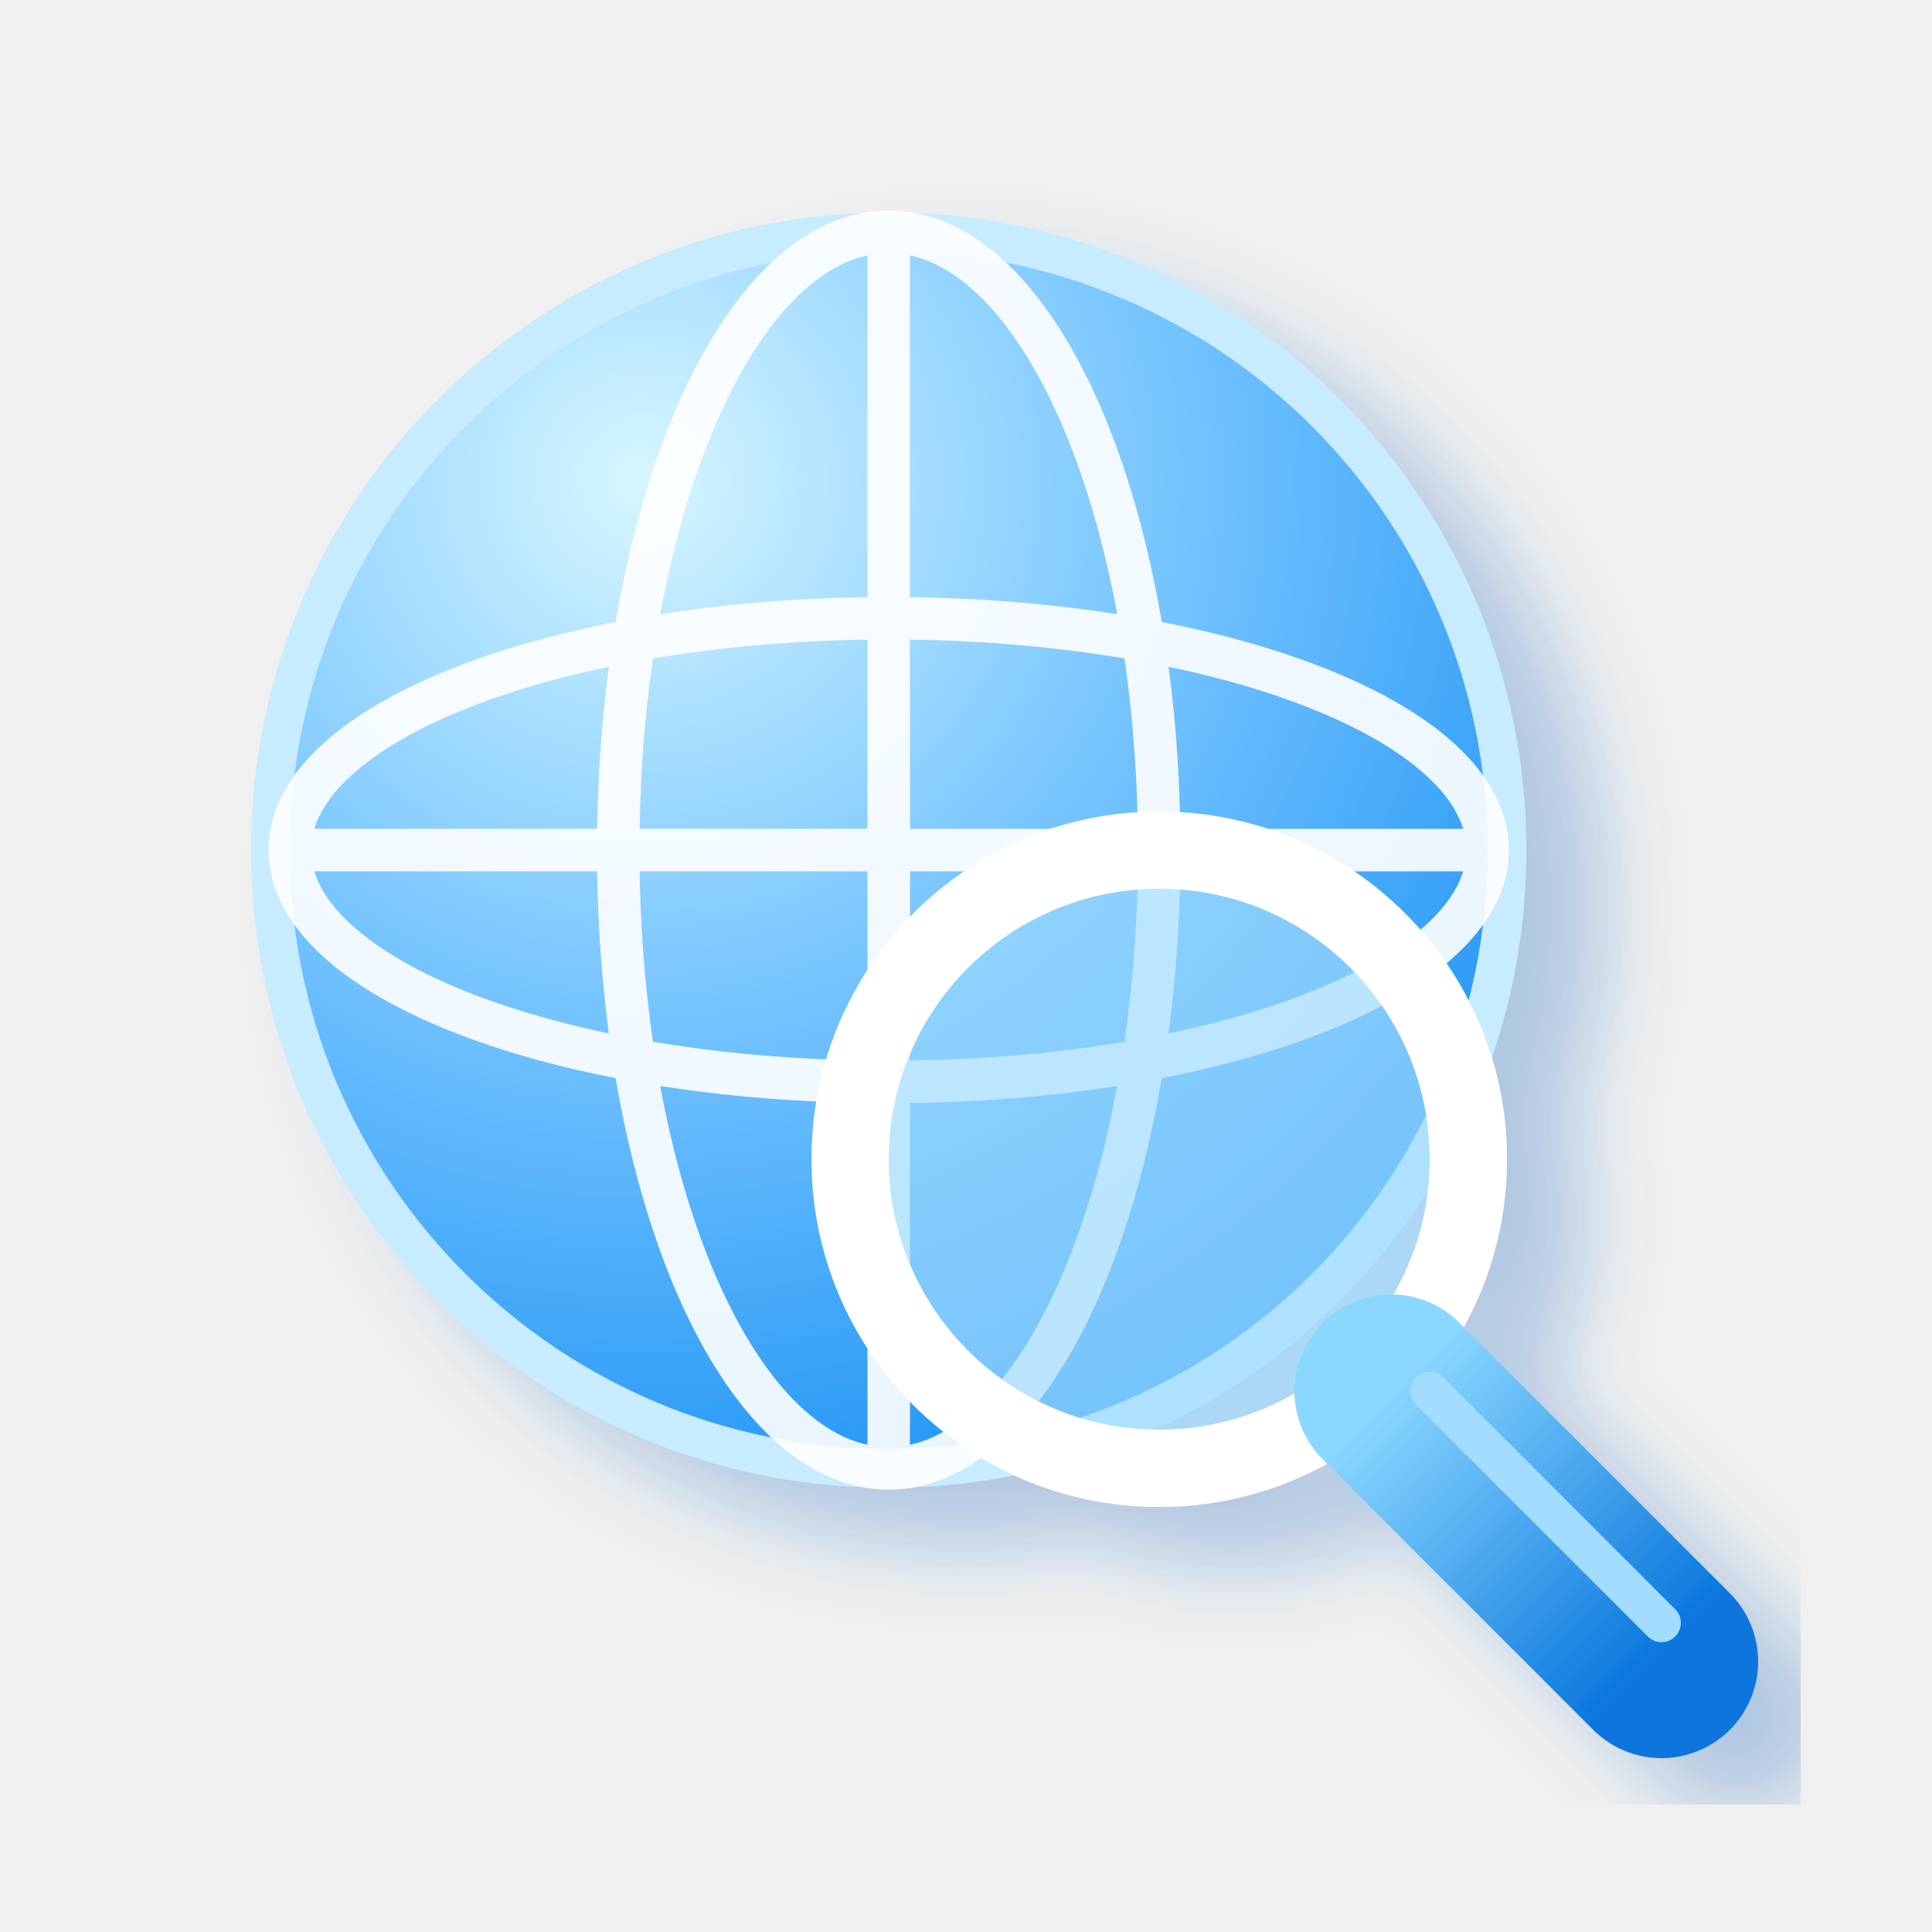
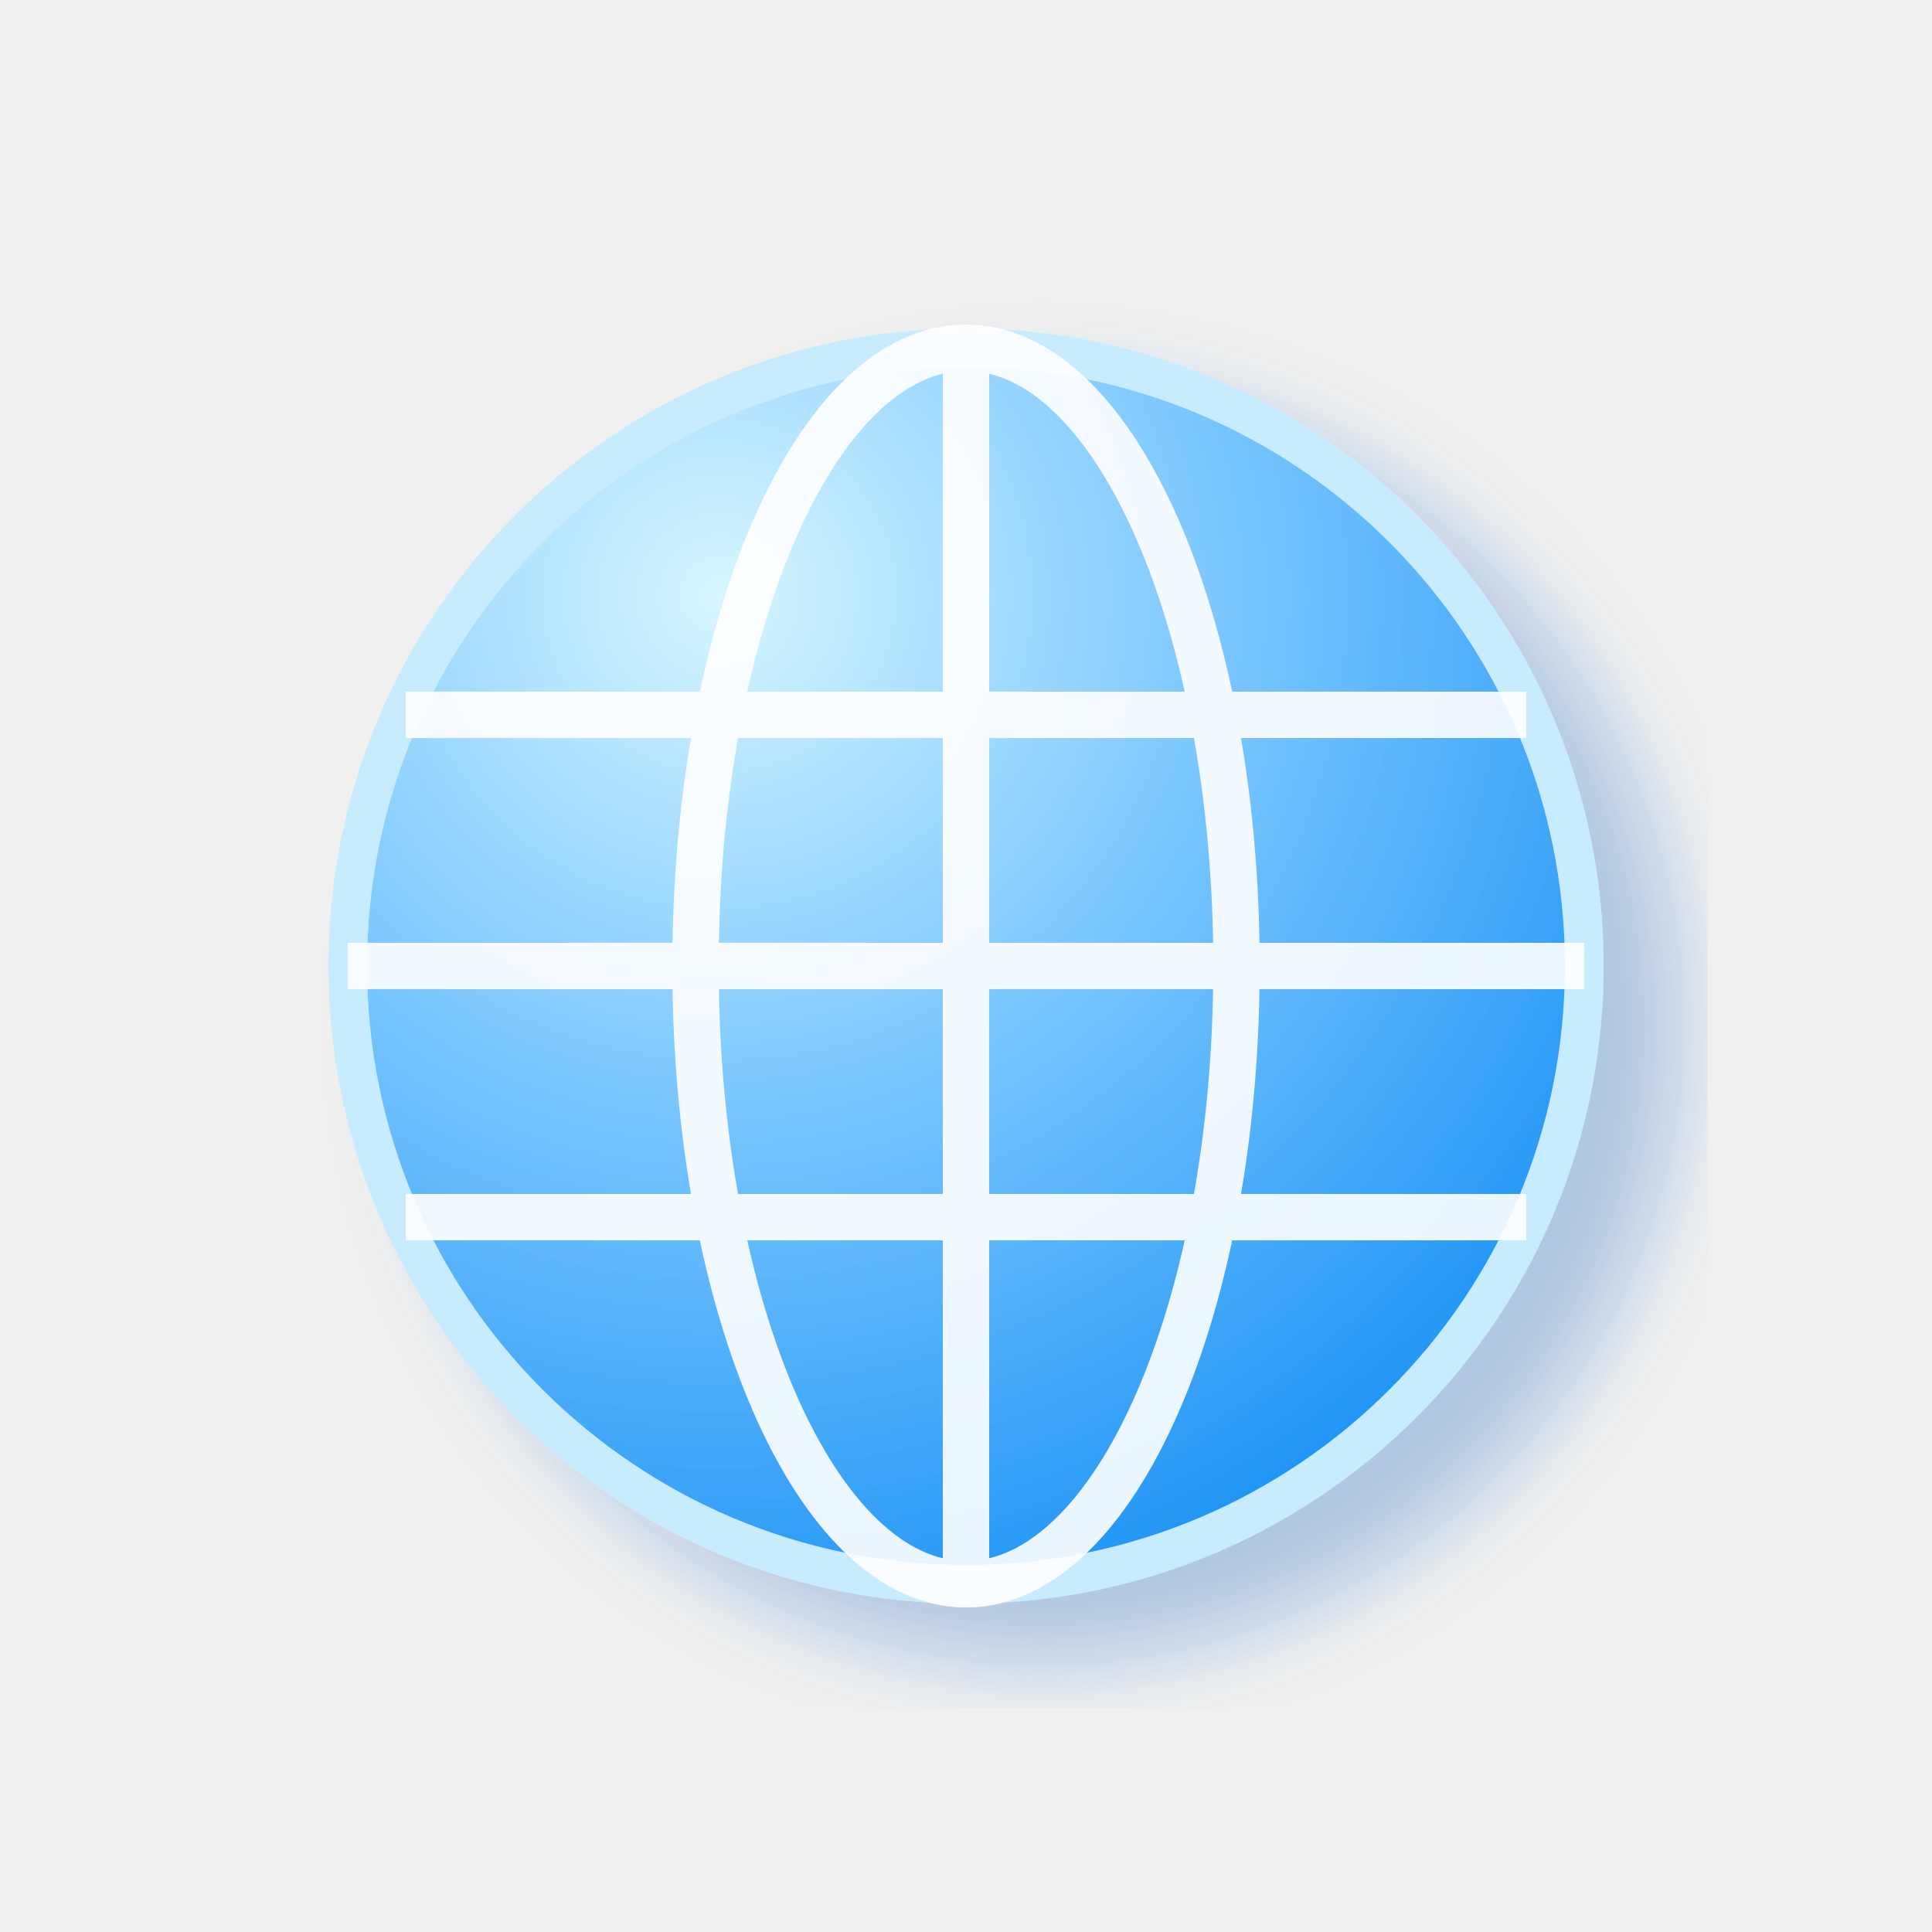
<svg xmlns="http://www.w3.org/2000/svg" viewBox="0 0 50 50">
  <defs>
    <radialGradient id="blue" cx=".3" cy=".2" r=".9">
      <stop stop-color="#d7f6ff" />
      <stop offset=".45" stop-color="#7bc7ff" />
      <stop offset="1" stop-color="#1890f4" />
    </radialGradient>
-     <linearGradient id="handle" x2="1" y2="1">
-       <stop stop-color="#8ad7ff" />
-       <stop offset="1" stop-color="#0875dd" />
-     </linearGradient>
    <filter id="shadow">
      <feDropShadow dy="1.5" stdDeviation="1" flood-color="#256cbe" flood-opacity=".3" />
    </filter>
  </defs>
  <g filter="url(#shadow)">
-     <circle cx="23" cy="22" r="16" fill="url(#blue)" stroke="#c7ebff" />
-     <g fill="none" stroke="white" stroke-width="1.1" opacity=".9">
-       <ellipse cx="23" cy="22" rx="7" ry="16" />
-       <ellipse cx="23" cy="22" rx="15.5" ry="6" />
-       <path d="M7 22h32M23 6v32" />
+     <circle cx="25" cy="25" r="16" fill="url(#blue)" stroke="#c7ebff" />
+     <g fill="none" stroke="white" stroke-width="1.2" opacity=".9">
+       <ellipse cx="25" cy="25" rx="7" ry="16" />
+       <path d="M10.5 18.5h29M10.5 31.5h29M9 25h32M25 9v32" />
    </g>
-     <circle cx="30" cy="30" r="8" fill="#a2dcff" fill-opacity=".65" stroke="#fff" stroke-width="2" />
-     <path d="m36 36 7 7" stroke="url(#handle)" stroke-width="5" stroke-linecap="round" />
-     <path d="m37 36 6 6" stroke="#a2dcff" stroke-width="1" stroke-linecap="round" />
  </g>
</svg>
